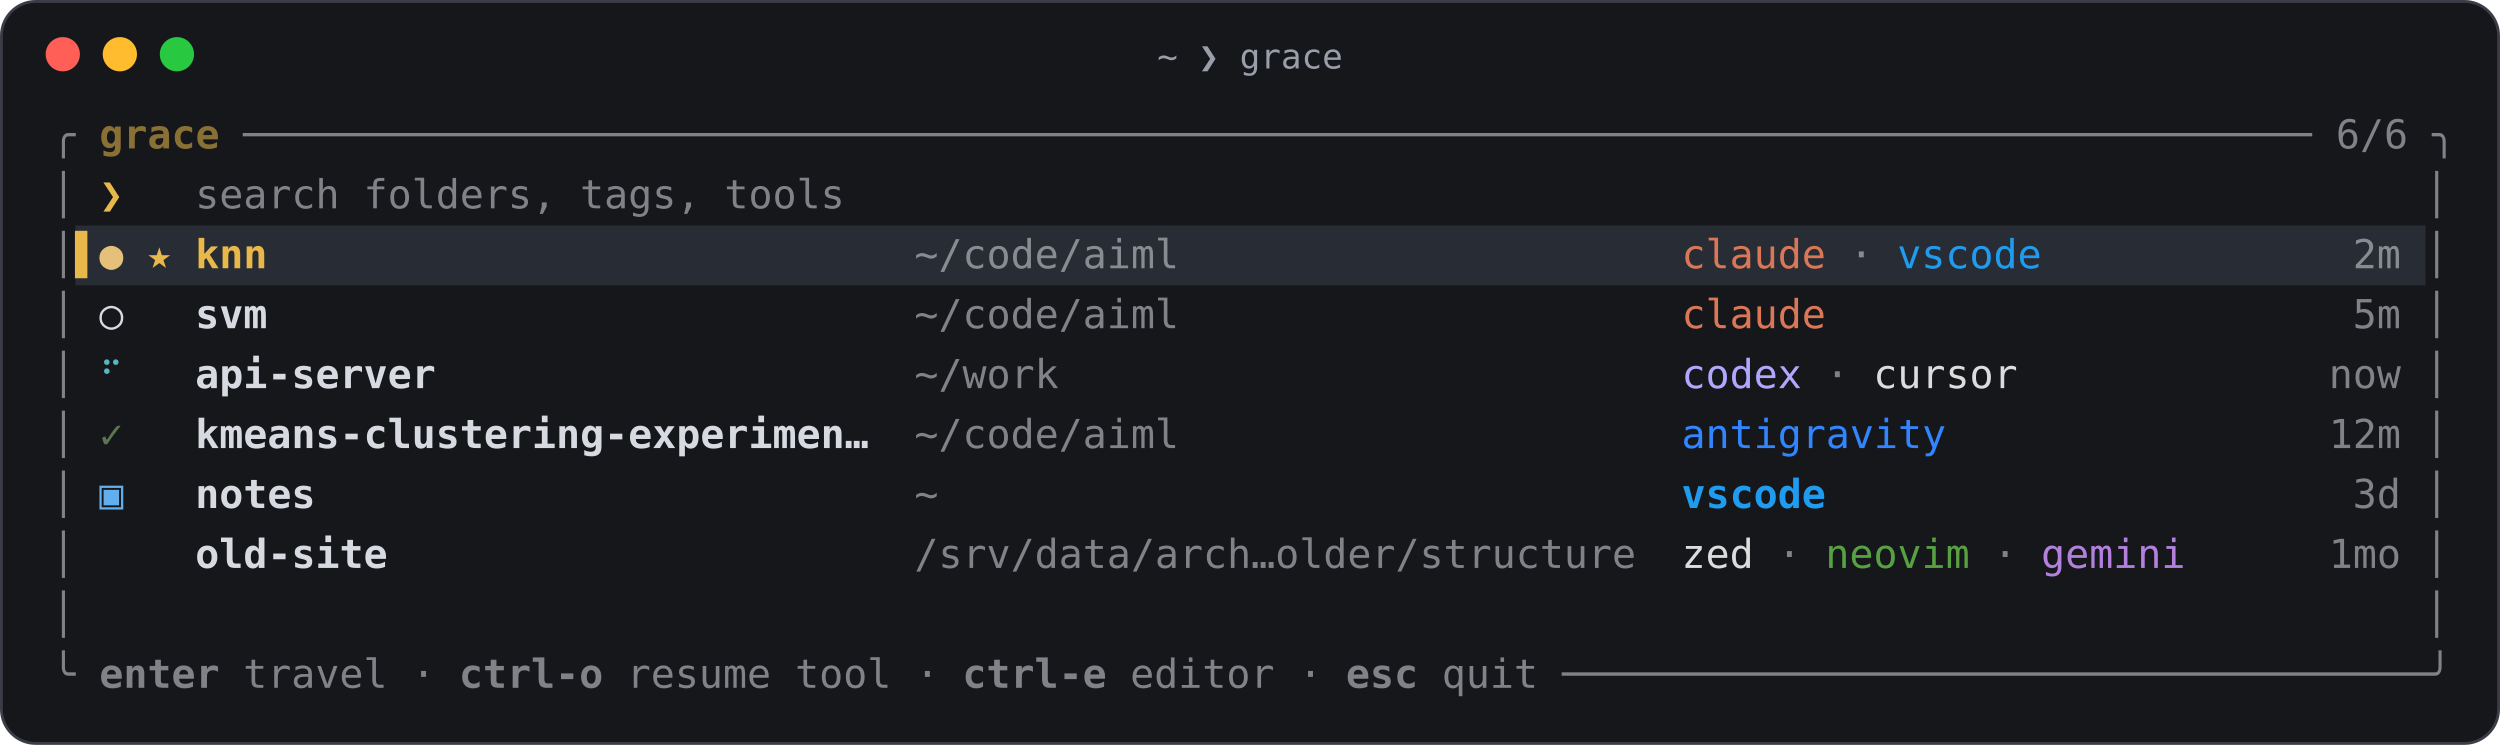
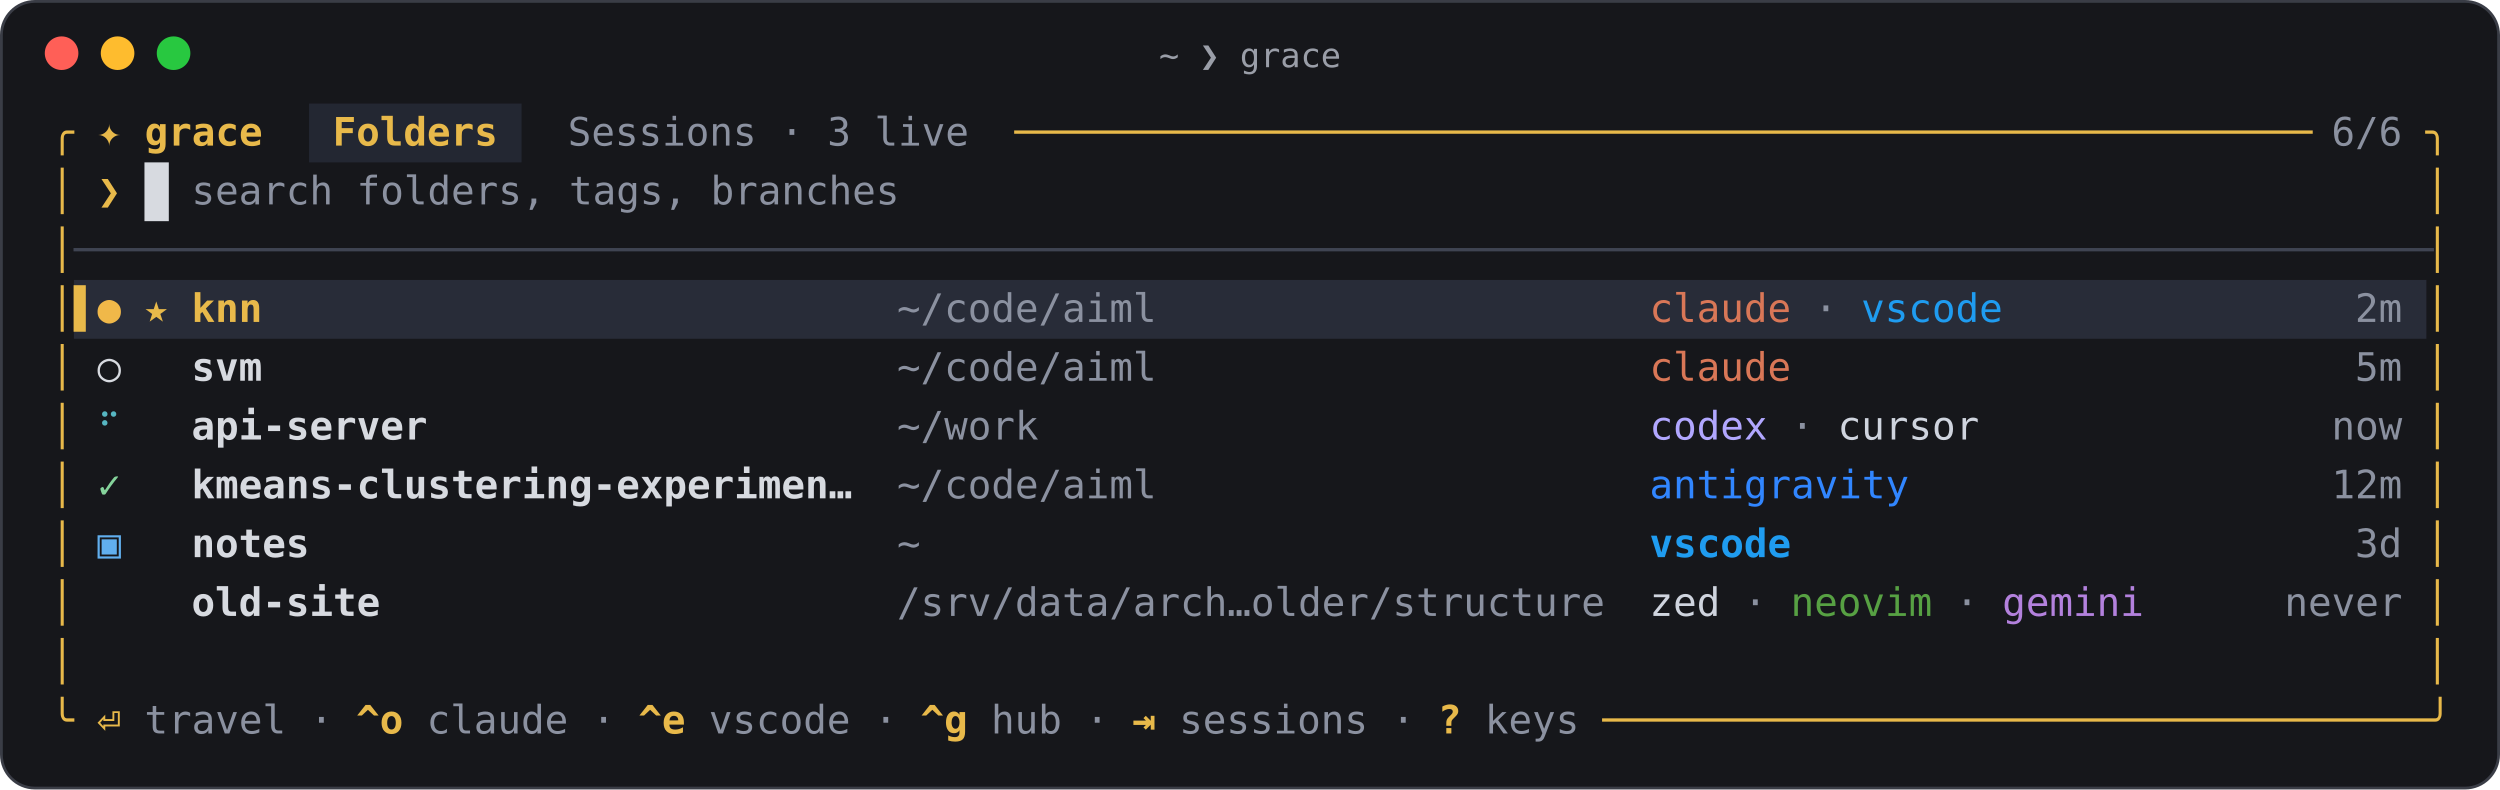
- <svg xmlns="http://www.w3.org/2000/svg" width="876" height="261" viewBox="0 0 876 261" role="img" aria-label="The grace picker with live agent status and tool tags">
+ <svg xmlns="http://www.w3.org/2000/svg" width="893" height="282" viewBox="0 0 893 282" role="img" aria-label="The grace picker with live agent status and tool tags">
  <style>text{font-family:ui-monospace,SFMono-Regular,Menlo,Consolas,monospace;font-size:14px;white-space:pre}</style>
-   <rect x="0.5" y="0.5" width="875" height="260" rx="12" fill="#16171b" stroke="#3a3d46" />
+   <rect x="0.5" y="0.5" width="892" height="281" rx="12" fill="#16171b" stroke="#3a3d46" />
  <circle cx="22" cy="19" r="6" fill="#ff5f57" />
  <circle cx="42" cy="19" r="6" fill="#febc2e" />
  <circle cx="62" cy="19" r="6" fill="#28c840" />
-   <text x="438" y="24" text-anchor="middle" fill="#9a9ea8" style="font-size:12px">~ ❯ grace</text>
-   <text x="18.0" y="52.0" textLength="8.4" lengthAdjust="spacingAndGlyphs" fill="#d7dae0" opacity=".55">╭</text>
-   <text x="34.8" y="52.0" textLength="50.4" lengthAdjust="spacingAndGlyphs" fill="#e8b94a" font-weight="700" opacity=".55">grace </text>
-   <text x="85.2" y="52.0" textLength="772.8" lengthAdjust="spacingAndGlyphs" fill="#d7dae0" opacity=".55">────────────────────────────────────────────────────────────────────────────────────── 6/6 ╮</text>
-   <text x="18.0" y="73.0" textLength="8.4" lengthAdjust="spacingAndGlyphs" fill="#d7dae0" opacity=".55">│</text>
+   <text x="446.5" y="24" text-anchor="middle" fill="#9a9ea8" style="font-size:12px">~ ❯ grace</text>
+   <rect x="110.4" y="37.0" width="75.9" height="21" fill="#232732" />
+   <text x="18.0" y="52.0" textLength="8.4" lengthAdjust="spacingAndGlyphs" fill="#e8b94a">╭</text>
+   <text x="34.8" y="52.0" textLength="67.2" lengthAdjust="spacingAndGlyphs" fill="#e8b94a" font-weight="700">✦ grace </text>
+   <text x="118.8" y="52.0" textLength="67.2" lengthAdjust="spacingAndGlyphs" fill="#e8b94a" font-weight="700">Folders </text>
+   <text x="202.8" y="52.0" textLength="151.2" lengthAdjust="spacingAndGlyphs" fill="#8b91a0">Sessions · 3 live </text>
+   <text x="362.4" y="52.0" textLength="462.0" lengthAdjust="spacingAndGlyphs" fill="#e8b94a">───────────────────────────────────────────────────────</text>
+   <text x="832.8" y="52.0" textLength="33.6" lengthAdjust="spacingAndGlyphs" fill="#8b91a0">6/6 </text>
+   <text x="866.4" y="52.0" textLength="8.4" lengthAdjust="spacingAndGlyphs" fill="#e8b94a">╮</text>
+   <rect x="51.6" y="58.0" width="8.7" height="21" fill="#d7dae0" />
+   <text x="18.0" y="73.0" textLength="8.4" lengthAdjust="spacingAndGlyphs" fill="#e8b94a">│</text>
  <text x="34.8" y="73.0" textLength="16.8" lengthAdjust="spacingAndGlyphs" fill="#e8b94a" font-weight="700">❯ </text>
-   <text x="68.4" y="73.0" textLength="226.8" lengthAdjust="spacingAndGlyphs" fill="#d7dae0" opacity=".55">search folders, tags, tools</text>
-   <text x="849.6" y="73.0" textLength="8.4" lengthAdjust="spacingAndGlyphs" fill="#d7dae0" opacity=".55">│</text>
-   <rect x="26.4" y="79.0" width="8.7" height="21" fill="#282c34" />
-   <rect x="34.8" y="79.0" width="8.7" height="21" fill="#282c34" />
-   <rect x="43.2" y="79.0" width="8.7" height="21" fill="#282c34" />
-   <rect x="51.6" y="79.0" width="8.7" height="21" fill="#282c34" />
-   <rect x="60.0" y="79.0" width="8.7" height="21" fill="#282c34" />
-   <rect x="68.4" y="79.0" width="8.7" height="21" fill="#282c34" />
-   <rect x="76.8" y="79.0" width="8.7" height="21" fill="#282c34" />
-   <rect x="85.2" y="79.0" width="8.7" height="21" fill="#282c34" />
-   <rect x="93.6" y="79.0" width="8.7" height="21" fill="#282c34" />
-   <rect x="102.0" y="79.0" width="8.7" height="21" fill="#282c34" />
-   <rect x="110.4" y="79.0" width="8.7" height="21" fill="#282c34" />
-   <rect x="118.8" y="79.0" width="8.7" height="21" fill="#282c34" />
-   <rect x="127.2" y="79.0" width="8.7" height="21" fill="#282c34" />
-   <rect x="135.6" y="79.0" width="8.7" height="21" fill="#282c34" />
-   <rect x="144.0" y="79.0" width="8.7" height="21" fill="#282c34" />
-   <rect x="152.4" y="79.0" width="8.7" height="21" fill="#282c34" />
-   <rect x="160.8" y="79.0" width="8.7" height="21" fill="#282c34" />
-   <rect x="169.2" y="79.0" width="8.7" height="21" fill="#282c34" />
-   <rect x="177.6" y="79.0" width="8.7" height="21" fill="#282c34" />
-   <rect x="186.0" y="79.0" width="8.7" height="21" fill="#282c34" />
-   <rect x="194.4" y="79.0" width="8.7" height="21" fill="#282c34" />
-   <rect x="202.8" y="79.0" width="8.7" height="21" fill="#282c34" />
-   <rect x="211.2" y="79.0" width="8.7" height="21" fill="#282c34" />
-   <rect x="219.6" y="79.0" width="8.7" height="21" fill="#282c34" />
-   <rect x="228.0" y="79.0" width="8.7" height="21" fill="#282c34" />
-   <rect x="236.4" y="79.0" width="8.7" height="21" fill="#282c34" />
-   <rect x="244.8" y="79.0" width="8.7" height="21" fill="#282c34" />
-   <rect x="253.2" y="79.0" width="8.7" height="21" fill="#282c34" />
-   <rect x="261.6" y="79.0" width="8.7" height="21" fill="#282c34" />
-   <rect x="270.0" y="79.0" width="8.7" height="21" fill="#282c34" />
-   <rect x="278.4" y="79.0" width="8.7" height="21" fill="#282c34" />
-   <rect x="286.8" y="79.0" width="8.7" height="21" fill="#282c34" />
-   <rect x="295.2" y="79.0" width="8.7" height="21" fill="#282c34" />
-   <rect x="303.6" y="79.0" width="8.7" height="21" fill="#282c34" />
-   <rect x="312.0" y="79.0" width="8.7" height="21" fill="#282c34" />
-   <rect x="320.4" y="79.0" width="8.7" height="21" fill="#282c34" />
-   <rect x="328.8" y="79.0" width="8.7" height="21" fill="#282c34" />
-   <rect x="337.2" y="79.0" width="8.7" height="21" fill="#282c34" />
-   <rect x="345.6" y="79.0" width="8.7" height="21" fill="#282c34" />
-   <rect x="354.0" y="79.0" width="8.7" height="21" fill="#282c34" />
-   <rect x="362.4" y="79.0" width="8.7" height="21" fill="#282c34" />
-   <rect x="370.8" y="79.0" width="8.7" height="21" fill="#282c34" />
-   <rect x="379.2" y="79.0" width="8.7" height="21" fill="#282c34" />
-   <rect x="387.6" y="79.0" width="8.7" height="21" fill="#282c34" />
-   <rect x="396.0" y="79.0" width="8.7" height="21" fill="#282c34" />
-   <rect x="404.4" y="79.0" width="8.7" height="21" fill="#282c34" />
-   <rect x="412.8" y="79.0" width="8.7" height="21" fill="#282c34" />
-   <rect x="421.2" y="79.0" width="8.7" height="21" fill="#282c34" />
-   <rect x="429.6" y="79.0" width="8.7" height="21" fill="#282c34" />
-   <rect x="438.0" y="79.0" width="8.7" height="21" fill="#282c34" />
-   <rect x="446.4" y="79.0" width="8.7" height="21" fill="#282c34" />
-   <rect x="454.8" y="79.0" width="8.7" height="21" fill="#282c34" />
-   <rect x="463.2" y="79.0" width="8.7" height="21" fill="#282c34" />
-   <rect x="471.6" y="79.0" width="8.7" height="21" fill="#282c34" />
-   <rect x="480.0" y="79.0" width="8.7" height="21" fill="#282c34" />
-   <rect x="488.4" y="79.0" width="8.7" height="21" fill="#282c34" />
-   <rect x="496.8" y="79.0" width="8.7" height="21" fill="#282c34" />
-   <rect x="505.2" y="79.0" width="8.7" height="21" fill="#282c34" />
-   <rect x="513.6" y="79.0" width="8.7" height="21" fill="#282c34" />
-   <rect x="522.0" y="79.0" width="8.7" height="21" fill="#282c34" />
-   <rect x="530.4" y="79.0" width="8.7" height="21" fill="#282c34" />
-   <rect x="538.8" y="79.0" width="8.7" height="21" fill="#282c34" />
-   <rect x="547.2" y="79.0" width="8.7" height="21" fill="#282c34" />
-   <rect x="555.6" y="79.0" width="8.7" height="21" fill="#282c34" />
-   <rect x="564.0" y="79.0" width="8.7" height="21" fill="#282c34" />
-   <rect x="572.4" y="79.0" width="8.7" height="21" fill="#282c34" />
-   <rect x="580.8" y="79.0" width="8.7" height="21" fill="#282c34" />
-   <rect x="589.2" y="79.0" width="8.7" height="21" fill="#282c34" />
-   <rect x="597.6" y="79.0" width="8.7" height="21" fill="#282c34" />
-   <rect x="606.0" y="79.0" width="8.7" height="21" fill="#282c34" />
-   <rect x="614.4" y="79.0" width="8.7" height="21" fill="#282c34" />
-   <rect x="622.8" y="79.0" width="8.7" height="21" fill="#282c34" />
-   <rect x="631.2" y="79.0" width="8.7" height="21" fill="#282c34" />
-   <rect x="639.6" y="79.0" width="8.7" height="21" fill="#282c34" />
-   <rect x="648.0" y="79.0" width="8.7" height="21" fill="#282c34" />
-   <rect x="656.4" y="79.0" width="8.7" height="21" fill="#282c34" />
-   <rect x="664.8" y="79.0" width="8.7" height="21" fill="#282c34" />
-   <rect x="673.2" y="79.0" width="8.7" height="21" fill="#282c34" />
-   <rect x="681.6" y="79.0" width="8.7" height="21" fill="#282c34" />
-   <rect x="690.0" y="79.0" width="8.7" height="21" fill="#282c34" />
-   <rect x="698.4" y="79.0" width="8.7" height="21" fill="#282c34" />
-   <rect x="706.8" y="79.0" width="8.7" height="21" fill="#282c34" />
-   <rect x="715.2" y="79.0" width="8.7" height="21" fill="#282c34" />
-   <rect x="723.6" y="79.0" width="8.7" height="21" fill="#282c34" />
-   <rect x="732.0" y="79.0" width="8.7" height="21" fill="#282c34" />
-   <rect x="740.4" y="79.0" width="8.7" height="21" fill="#282c34" />
-   <rect x="748.8" y="79.0" width="8.7" height="21" fill="#282c34" />
-   <rect x="757.2" y="79.0" width="8.7" height="21" fill="#282c34" />
-   <rect x="765.6" y="79.0" width="8.7" height="21" fill="#282c34" />
-   <rect x="774.0" y="79.0" width="8.7" height="21" fill="#282c34" />
-   <rect x="782.4" y="79.0" width="8.7" height="21" fill="#282c34" />
-   <rect x="790.8" y="79.0" width="8.7" height="21" fill="#282c34" />
-   <rect x="799.2" y="79.0" width="8.7" height="21" fill="#282c34" />
-   <rect x="807.6" y="79.0" width="8.7" height="21" fill="#282c34" />
-   <rect x="816.0" y="79.0" width="8.7" height="21" fill="#282c34" />
-   <rect x="824.4" y="79.0" width="8.7" height="21" fill="#282c34" />
-   <rect x="832.8" y="79.0" width="8.7" height="21" fill="#282c34" />
-   <rect x="841.2" y="79.0" width="8.7" height="21" fill="#282c34" />
-   <text x="18.0" y="94.0" textLength="8.4" lengthAdjust="spacingAndGlyphs" fill="#d7dae0" opacity=".55">│</text>
-   <text x="26.4" y="94.0" textLength="8.4" lengthAdjust="spacingAndGlyphs" fill="#e8b94a">▌</text>
-   <text x="34.8" y="94.0" textLength="8.4" lengthAdjust="spacingAndGlyphs" fill="#e5c07b" font-weight="700">●</text>
-   <text x="51.6" y="94.0" textLength="16.8" lengthAdjust="spacingAndGlyphs" fill="#e8b94a">★ </text>
-   <text x="68.4" y="94.0" textLength="25.2" lengthAdjust="spacingAndGlyphs" fill="#e8b94a" font-weight="700">knn</text>
-   <text x="320.4" y="94.0" textLength="92.4" lengthAdjust="spacingAndGlyphs" fill="#d7dae0" opacity=".55">~/code/aiml</text>
-   <text x="589.2" y="94.0" textLength="50.4" lengthAdjust="spacingAndGlyphs" fill="#d97757">claude</text>
-   <text x="648.0" y="94.0" textLength="16.8" lengthAdjust="spacingAndGlyphs" fill="#d7dae0" opacity=".55">· </text>
-   <text x="664.8" y="94.0" textLength="50.4" lengthAdjust="spacingAndGlyphs" fill="#1f9cf0">vscode</text>
-   <text x="824.4" y="94.0" textLength="16.8" lengthAdjust="spacingAndGlyphs" fill="#d7dae0" opacity=".55">2m</text>
-   <text x="849.6" y="94.0" textLength="8.4" lengthAdjust="spacingAndGlyphs" fill="#d7dae0" opacity=".55">│</text>
-   <text x="18.0" y="115.0" textLength="8.4" lengthAdjust="spacingAndGlyphs" fill="#d7dae0" opacity=".55">│</text>
-   <text x="34.8" y="115.0" textLength="33.6" lengthAdjust="spacingAndGlyphs" fill="#d7dae0">○   </text>
-   <text x="68.4" y="115.0" textLength="25.2" lengthAdjust="spacingAndGlyphs" fill="#d7dae0" font-weight="700">svm</text>
-   <text x="320.4" y="115.0" textLength="92.4" lengthAdjust="spacingAndGlyphs" fill="#d7dae0" opacity=".55">~/code/aiml</text>
+   <text x="68.4" y="73.0" textLength="252.0" lengthAdjust="spacingAndGlyphs" fill="#8b91a0">search folders, tags, branches</text>
+   <text x="866.4" y="73.0" textLength="8.4" lengthAdjust="spacingAndGlyphs" fill="#e8b94a">│</text>
+   <text x="18.0" y="94.0" textLength="8.4" lengthAdjust="spacingAndGlyphs" fill="#e8b94a">│</text>
+   <text x="26.4" y="94.0" textLength="840.0" lengthAdjust="spacingAndGlyphs" fill="#3f4452">────────────────────────────────────────────────────────────────────────────────────────────────────</text>
+   <text x="866.4" y="94.0" textLength="8.4" lengthAdjust="spacingAndGlyphs" fill="#e8b94a">│</text>
+   <rect x="26.4" y="100.0" width="840.3" height="21" fill="#282c38" />
+   <text x="18.0" y="115.0" textLength="16.8" lengthAdjust="spacingAndGlyphs" fill="#e8b94a">│▌</text>
+   <text x="34.8" y="115.0" textLength="8.4" lengthAdjust="spacingAndGlyphs" fill="#f0b849" font-weight="700">●</text>
+   <text x="51.6" y="115.0" textLength="16.8" lengthAdjust="spacingAndGlyphs" fill="#e8b94a">★ </text>
+   <text x="68.4" y="115.0" textLength="25.2" lengthAdjust="spacingAndGlyphs" fill="#e8b94a" font-weight="700">knn</text>
+   <text x="320.4" y="115.0" textLength="92.4" lengthAdjust="spacingAndGlyphs" fill="#8b91a0">~/code/aiml</text>
  <text x="589.2" y="115.0" textLength="50.4" lengthAdjust="spacingAndGlyphs" fill="#d97757">claude</text>
-   <text x="824.4" y="115.0" textLength="16.8" lengthAdjust="spacingAndGlyphs" fill="#d7dae0" opacity=".55">5m</text>
-   <text x="849.6" y="115.0" textLength="8.4" lengthAdjust="spacingAndGlyphs" fill="#d7dae0" opacity=".55">│</text>
-   <text x="18.0" y="136.0" textLength="8.4" lengthAdjust="spacingAndGlyphs" fill="#d7dae0" opacity=".55">│</text>
-   <text x="34.8" y="136.0" textLength="8.4" lengthAdjust="spacingAndGlyphs" fill="#56b6c2">⠋</text>
-   <text x="68.4" y="136.0" textLength="84.0" lengthAdjust="spacingAndGlyphs" fill="#d7dae0" font-weight="700">api-server</text>
-   <text x="320.4" y="136.0" textLength="50.4" lengthAdjust="spacingAndGlyphs" fill="#d7dae0" opacity=".55">~/work</text>
-   <text x="589.2" y="136.0" textLength="42.0" lengthAdjust="spacingAndGlyphs" fill="#b1a7ff">codex</text>
-   <text x="639.6" y="136.0" textLength="16.8" lengthAdjust="spacingAndGlyphs" fill="#d7dae0" opacity=".55">· </text>
-   <text x="656.4" y="136.0" textLength="50.4" lengthAdjust="spacingAndGlyphs" fill="#dcdcdc">cursor</text>
-   <text x="816.0" y="136.0" textLength="25.2" lengthAdjust="spacingAndGlyphs" fill="#d7dae0" opacity=".55">now</text>
-   <text x="849.6" y="136.0" textLength="8.4" lengthAdjust="spacingAndGlyphs" fill="#d7dae0" opacity=".55">│</text>
-   <text x="18.0" y="157.0" textLength="8.4" lengthAdjust="spacingAndGlyphs" fill="#d7dae0" opacity=".55">│</text>
-   <text x="34.8" y="157.0" textLength="8.4" lengthAdjust="spacingAndGlyphs" fill="#98c379" opacity=".55">✓</text>
-   <text x="68.4" y="157.0" textLength="235.2" lengthAdjust="spacingAndGlyphs" fill="#d7dae0" font-weight="700">kmeans-clustering-experimen…</text>
-   <text x="320.4" y="157.0" textLength="92.4" lengthAdjust="spacingAndGlyphs" fill="#d7dae0" opacity=".55">~/code/aiml</text>
-   <text x="589.2" y="157.0" textLength="92.4" lengthAdjust="spacingAndGlyphs" fill="#3186ff">antigravity</text>
-   <text x="816.0" y="157.0" textLength="25.2" lengthAdjust="spacingAndGlyphs" fill="#d7dae0" opacity=".55">12m</text>
-   <text x="849.6" y="157.0" textLength="8.4" lengthAdjust="spacingAndGlyphs" fill="#d7dae0" opacity=".55">│</text>
-   <text x="18.0" y="178.0" textLength="8.4" lengthAdjust="spacingAndGlyphs" fill="#d7dae0" opacity=".55">│</text>
-   <text x="34.8" y="178.0" textLength="8.4" lengthAdjust="spacingAndGlyphs" fill="#61afef">▣</text>
-   <text x="68.4" y="178.0" textLength="42.0" lengthAdjust="spacingAndGlyphs" fill="#d7dae0" font-weight="700">notes</text>
-   <text x="320.4" y="178.0" textLength="8.4" lengthAdjust="spacingAndGlyphs" fill="#d7dae0" opacity=".55">~</text>
-   <text x="589.2" y="178.0" textLength="50.4" lengthAdjust="spacingAndGlyphs" fill="#1f9cf0" font-weight="700">vscode</text>
-   <text x="824.4" y="178.0" textLength="16.8" lengthAdjust="spacingAndGlyphs" fill="#d7dae0" opacity=".55">3d</text>
-   <text x="849.6" y="178.0" textLength="8.4" lengthAdjust="spacingAndGlyphs" fill="#d7dae0" opacity=".55">│</text>
-   <text x="18.0" y="199.0" textLength="8.4" lengthAdjust="spacingAndGlyphs" fill="#d7dae0" opacity=".55">│</text>
-   <text x="68.4" y="199.0" textLength="67.2" lengthAdjust="spacingAndGlyphs" fill="#d7dae0" font-weight="700">old-site</text>
-   <text x="320.4" y="199.0" textLength="252.0" lengthAdjust="spacingAndGlyphs" fill="#d7dae0" opacity=".55">/srv/data/arch…older/structure</text>
-   <text x="589.2" y="199.0" textLength="25.2" lengthAdjust="spacingAndGlyphs" fill="#dcdcdc">zed</text>
-   <text x="622.8" y="199.0" textLength="16.8" lengthAdjust="spacingAndGlyphs" fill="#d7dae0" opacity=".55">· </text>
-   <text x="639.6" y="199.0" textLength="50.4" lengthAdjust="spacingAndGlyphs" fill="#57a143">neovim</text>
-   <text x="698.4" y="199.0" textLength="16.8" lengthAdjust="spacingAndGlyphs" fill="#d7dae0" opacity=".55">· </text>
-   <text x="715.2" y="199.0" textLength="50.4" lengthAdjust="spacingAndGlyphs" fill="#b381dd">gemini</text>
-   <text x="816.0" y="199.0" textLength="25.2" lengthAdjust="spacingAndGlyphs" fill="#d7dae0" opacity=".55">1mo</text>
-   <text x="849.6" y="199.0" textLength="8.4" lengthAdjust="spacingAndGlyphs" fill="#d7dae0" opacity=".55">│</text>
-   <text x="18.0" y="220.0" textLength="8.4" lengthAdjust="spacingAndGlyphs" fill="#d7dae0" opacity=".55">│</text>
-   <text x="849.6" y="220.0" textLength="8.4" lengthAdjust="spacingAndGlyphs" fill="#d7dae0" opacity=".55">│</text>
-   <text x="18.0" y="241.0" textLength="16.8" lengthAdjust="spacingAndGlyphs" fill="#d7dae0" opacity=".55">╰ </text>
-   <text x="34.8" y="241.0" textLength="42.0" lengthAdjust="spacingAndGlyphs" fill="#d7dae0" font-weight="700" opacity=".55">enter</text>
-   <text x="85.2" y="241.0" textLength="75.6" lengthAdjust="spacingAndGlyphs" fill="#d7dae0" opacity=".55">travel · </text>
-   <text x="160.8" y="241.0" textLength="50.4" lengthAdjust="spacingAndGlyphs" fill="#d7dae0" font-weight="700" opacity=".55">ctrl-o</text>
-   <text x="219.6" y="241.0" textLength="117.6" lengthAdjust="spacingAndGlyphs" fill="#d7dae0" opacity=".55">resume tool · </text>
-   <text x="337.2" y="241.0" textLength="50.4" lengthAdjust="spacingAndGlyphs" fill="#d7dae0" font-weight="700" opacity=".55">ctrl-e</text>
-   <text x="396.0" y="241.0" textLength="75.6" lengthAdjust="spacingAndGlyphs" fill="#d7dae0" opacity=".55">editor · </text>
-   <text x="471.6" y="241.0" textLength="25.2" lengthAdjust="spacingAndGlyphs" fill="#d7dae0" font-weight="700" opacity=".55">esc</text>
-   <text x="505.2" y="241.0" textLength="352.8" lengthAdjust="spacingAndGlyphs" fill="#d7dae0" opacity=".55">quit ────────────────────────────────────╯</text>
+   <text x="648.0" y="115.0" textLength="16.8" lengthAdjust="spacingAndGlyphs" fill="#8b91a0">· </text>
+   <text x="664.8" y="115.0" textLength="50.4" lengthAdjust="spacingAndGlyphs" fill="#1f9cf0">vscode</text>
+   <text x="841.2" y="115.0" textLength="16.8" lengthAdjust="spacingAndGlyphs" fill="#8b91a0">2m</text>
+   <text x="866.4" y="115.0" textLength="8.4" lengthAdjust="spacingAndGlyphs" fill="#e8b94a">│</text>
+   <text x="18.0" y="136.0" textLength="8.4" lengthAdjust="spacingAndGlyphs" fill="#e8b94a">│</text>
+   <text x="34.8" y="136.0" textLength="33.6" lengthAdjust="spacingAndGlyphs" fill="#d7dae0">○   </text>
+   <text x="68.4" y="136.0" textLength="25.2" lengthAdjust="spacingAndGlyphs" fill="#d7dae0" font-weight="700">svm</text>
+   <text x="320.4" y="136.0" textLength="92.4" lengthAdjust="spacingAndGlyphs" fill="#8b91a0">~/code/aiml</text>
+   <text x="589.2" y="136.0" textLength="50.4" lengthAdjust="spacingAndGlyphs" fill="#d97757">claude</text>
+   <text x="841.2" y="136.0" textLength="16.8" lengthAdjust="spacingAndGlyphs" fill="#8b91a0">5m</text>
+   <text x="866.4" y="136.0" textLength="8.4" lengthAdjust="spacingAndGlyphs" fill="#e8b94a">│</text>
+   <text x="18.0" y="157.0" textLength="8.4" lengthAdjust="spacingAndGlyphs" fill="#e8b94a">│</text>
+   <text x="34.8" y="157.0" textLength="8.4" lengthAdjust="spacingAndGlyphs" fill="#56b6c2">⠋</text>
+   <text x="68.4" y="157.0" textLength="84.0" lengthAdjust="spacingAndGlyphs" fill="#d7dae0" font-weight="700">api-server</text>
+   <text x="320.4" y="157.0" textLength="50.4" lengthAdjust="spacingAndGlyphs" fill="#8b91a0">~/work</text>
+   <text x="589.2" y="157.0" textLength="42.0" lengthAdjust="spacingAndGlyphs" fill="#b1a7ff">codex</text>
+   <text x="639.6" y="157.0" textLength="16.8" lengthAdjust="spacingAndGlyphs" fill="#8b91a0">· </text>
+   <text x="656.4" y="157.0" textLength="50.4" lengthAdjust="spacingAndGlyphs" fill="#cfd4de">cursor</text>
+   <text x="832.8" y="157.0" textLength="25.2" lengthAdjust="spacingAndGlyphs" fill="#8b91a0">now</text>
+   <text x="866.4" y="157.0" textLength="8.4" lengthAdjust="spacingAndGlyphs" fill="#e8b94a">│</text>
+   <text x="18.0" y="178.0" textLength="8.4" lengthAdjust="spacingAndGlyphs" fill="#e8b94a">│</text>
+   <text x="34.8" y="178.0" textLength="8.4" lengthAdjust="spacingAndGlyphs" fill="#85d39b">✓</text>
+   <text x="68.4" y="178.0" textLength="235.2" lengthAdjust="spacingAndGlyphs" fill="#d7dae0" font-weight="700">kmeans-clustering-experimen…</text>
+   <text x="320.4" y="178.0" textLength="92.4" lengthAdjust="spacingAndGlyphs" fill="#8b91a0">~/code/aiml</text>
+   <text x="589.2" y="178.0" textLength="92.4" lengthAdjust="spacingAndGlyphs" fill="#3186ff">antigravity</text>
+   <text x="832.8" y="178.0" textLength="25.2" lengthAdjust="spacingAndGlyphs" fill="#8b91a0">12m</text>
+   <text x="866.4" y="178.0" textLength="8.4" lengthAdjust="spacingAndGlyphs" fill="#e8b94a">│</text>
+   <text x="18.0" y="199.0" textLength="8.4" lengthAdjust="spacingAndGlyphs" fill="#e8b94a">│</text>
+   <text x="34.8" y="199.0" textLength="8.4" lengthAdjust="spacingAndGlyphs" fill="#61afef">▣</text>
+   <text x="68.4" y="199.0" textLength="42.0" lengthAdjust="spacingAndGlyphs" fill="#d7dae0" font-weight="700">notes</text>
+   <text x="320.4" y="199.0" textLength="8.4" lengthAdjust="spacingAndGlyphs" fill="#8b91a0">~</text>
+   <text x="589.2" y="199.0" textLength="50.4" lengthAdjust="spacingAndGlyphs" fill="#1f9cf0" font-weight="700">vscode</text>
+   <text x="841.2" y="199.0" textLength="16.8" lengthAdjust="spacingAndGlyphs" fill="#8b91a0">3d</text>
+   <text x="866.4" y="199.0" textLength="8.4" lengthAdjust="spacingAndGlyphs" fill="#e8b94a">│</text>
+   <text x="18.0" y="220.0" textLength="8.4" lengthAdjust="spacingAndGlyphs" fill="#e8b94a">│</text>
+   <text x="68.4" y="220.0" textLength="67.2" lengthAdjust="spacingAndGlyphs" fill="#d7dae0" font-weight="700">old-site</text>
+   <text x="320.4" y="220.0" textLength="252.0" lengthAdjust="spacingAndGlyphs" fill="#8b91a0">/srv/data/arch…older/structure</text>
+   <text x="589.2" y="220.0" textLength="25.2" lengthAdjust="spacingAndGlyphs" fill="#cfd4de">zed</text>
+   <text x="622.8" y="220.0" textLength="16.8" lengthAdjust="spacingAndGlyphs" fill="#8b91a0">· </text>
+   <text x="639.6" y="220.0" textLength="50.4" lengthAdjust="spacingAndGlyphs" fill="#57a143">neovim</text>
+   <text x="698.4" y="220.0" textLength="16.8" lengthAdjust="spacingAndGlyphs" fill="#8b91a0">· </text>
+   <text x="715.2" y="220.0" textLength="50.4" lengthAdjust="spacingAndGlyphs" fill="#b381dd">gemini</text>
+   <text x="816.0" y="220.0" textLength="42.0" lengthAdjust="spacingAndGlyphs" fill="#8b91a0">never</text>
+   <text x="866.4" y="220.0" textLength="8.4" lengthAdjust="spacingAndGlyphs" fill="#e8b94a">│</text>
+   <text x="18.0" y="241.0" textLength="8.4" lengthAdjust="spacingAndGlyphs" fill="#e8b94a">│</text>
+   <text x="866.4" y="241.0" textLength="8.4" lengthAdjust="spacingAndGlyphs" fill="#e8b94a">│</text>
+   <text x="18.0" y="262.0" textLength="16.8" lengthAdjust="spacingAndGlyphs" fill="#e8b94a">╰ </text>
+   <text x="34.8" y="262.0" textLength="8.4" lengthAdjust="spacingAndGlyphs" fill="#e8b94a" font-weight="700">⏎</text>
+   <text x="51.6" y="262.0" textLength="75.6" lengthAdjust="spacingAndGlyphs" fill="#8b91a0">travel · </text>
+   <text x="127.2" y="262.0" textLength="16.8" lengthAdjust="spacingAndGlyphs" fill="#e8b94a" font-weight="700">^o</text>
+   <text x="152.4" y="262.0" textLength="75.6" lengthAdjust="spacingAndGlyphs" fill="#8b91a0">claude · </text>
+   <text x="228.0" y="262.0" textLength="16.8" lengthAdjust="spacingAndGlyphs" fill="#e8b94a" font-weight="700">^e</text>
+   <text x="253.2" y="262.0" textLength="75.6" lengthAdjust="spacingAndGlyphs" fill="#8b91a0">vscode · </text>
+   <text x="328.8" y="262.0" textLength="16.8" lengthAdjust="spacingAndGlyphs" fill="#e8b94a" font-weight="700">^g</text>
+   <text x="354.0" y="262.0" textLength="50.4" lengthAdjust="spacingAndGlyphs" fill="#8b91a0">hub · </text>
+   <text x="404.4" y="262.0" textLength="8.4" lengthAdjust="spacingAndGlyphs" fill="#e8b94a" font-weight="700">⇥</text>
+   <text x="421.2" y="262.0" textLength="92.4" lengthAdjust="spacingAndGlyphs" fill="#8b91a0">sessions · </text>
+   <text x="513.6" y="262.0" textLength="8.4" lengthAdjust="spacingAndGlyphs" fill="#e8b94a" font-weight="700">?</text>
+   <text x="530.4" y="262.0" textLength="33.6" lengthAdjust="spacingAndGlyphs" fill="#8b91a0">keys</text>
+   <text x="572.4" y="262.0" textLength="302.4" lengthAdjust="spacingAndGlyphs" fill="#e8b94a">───────────────────────────────────╯</text>
</svg>
